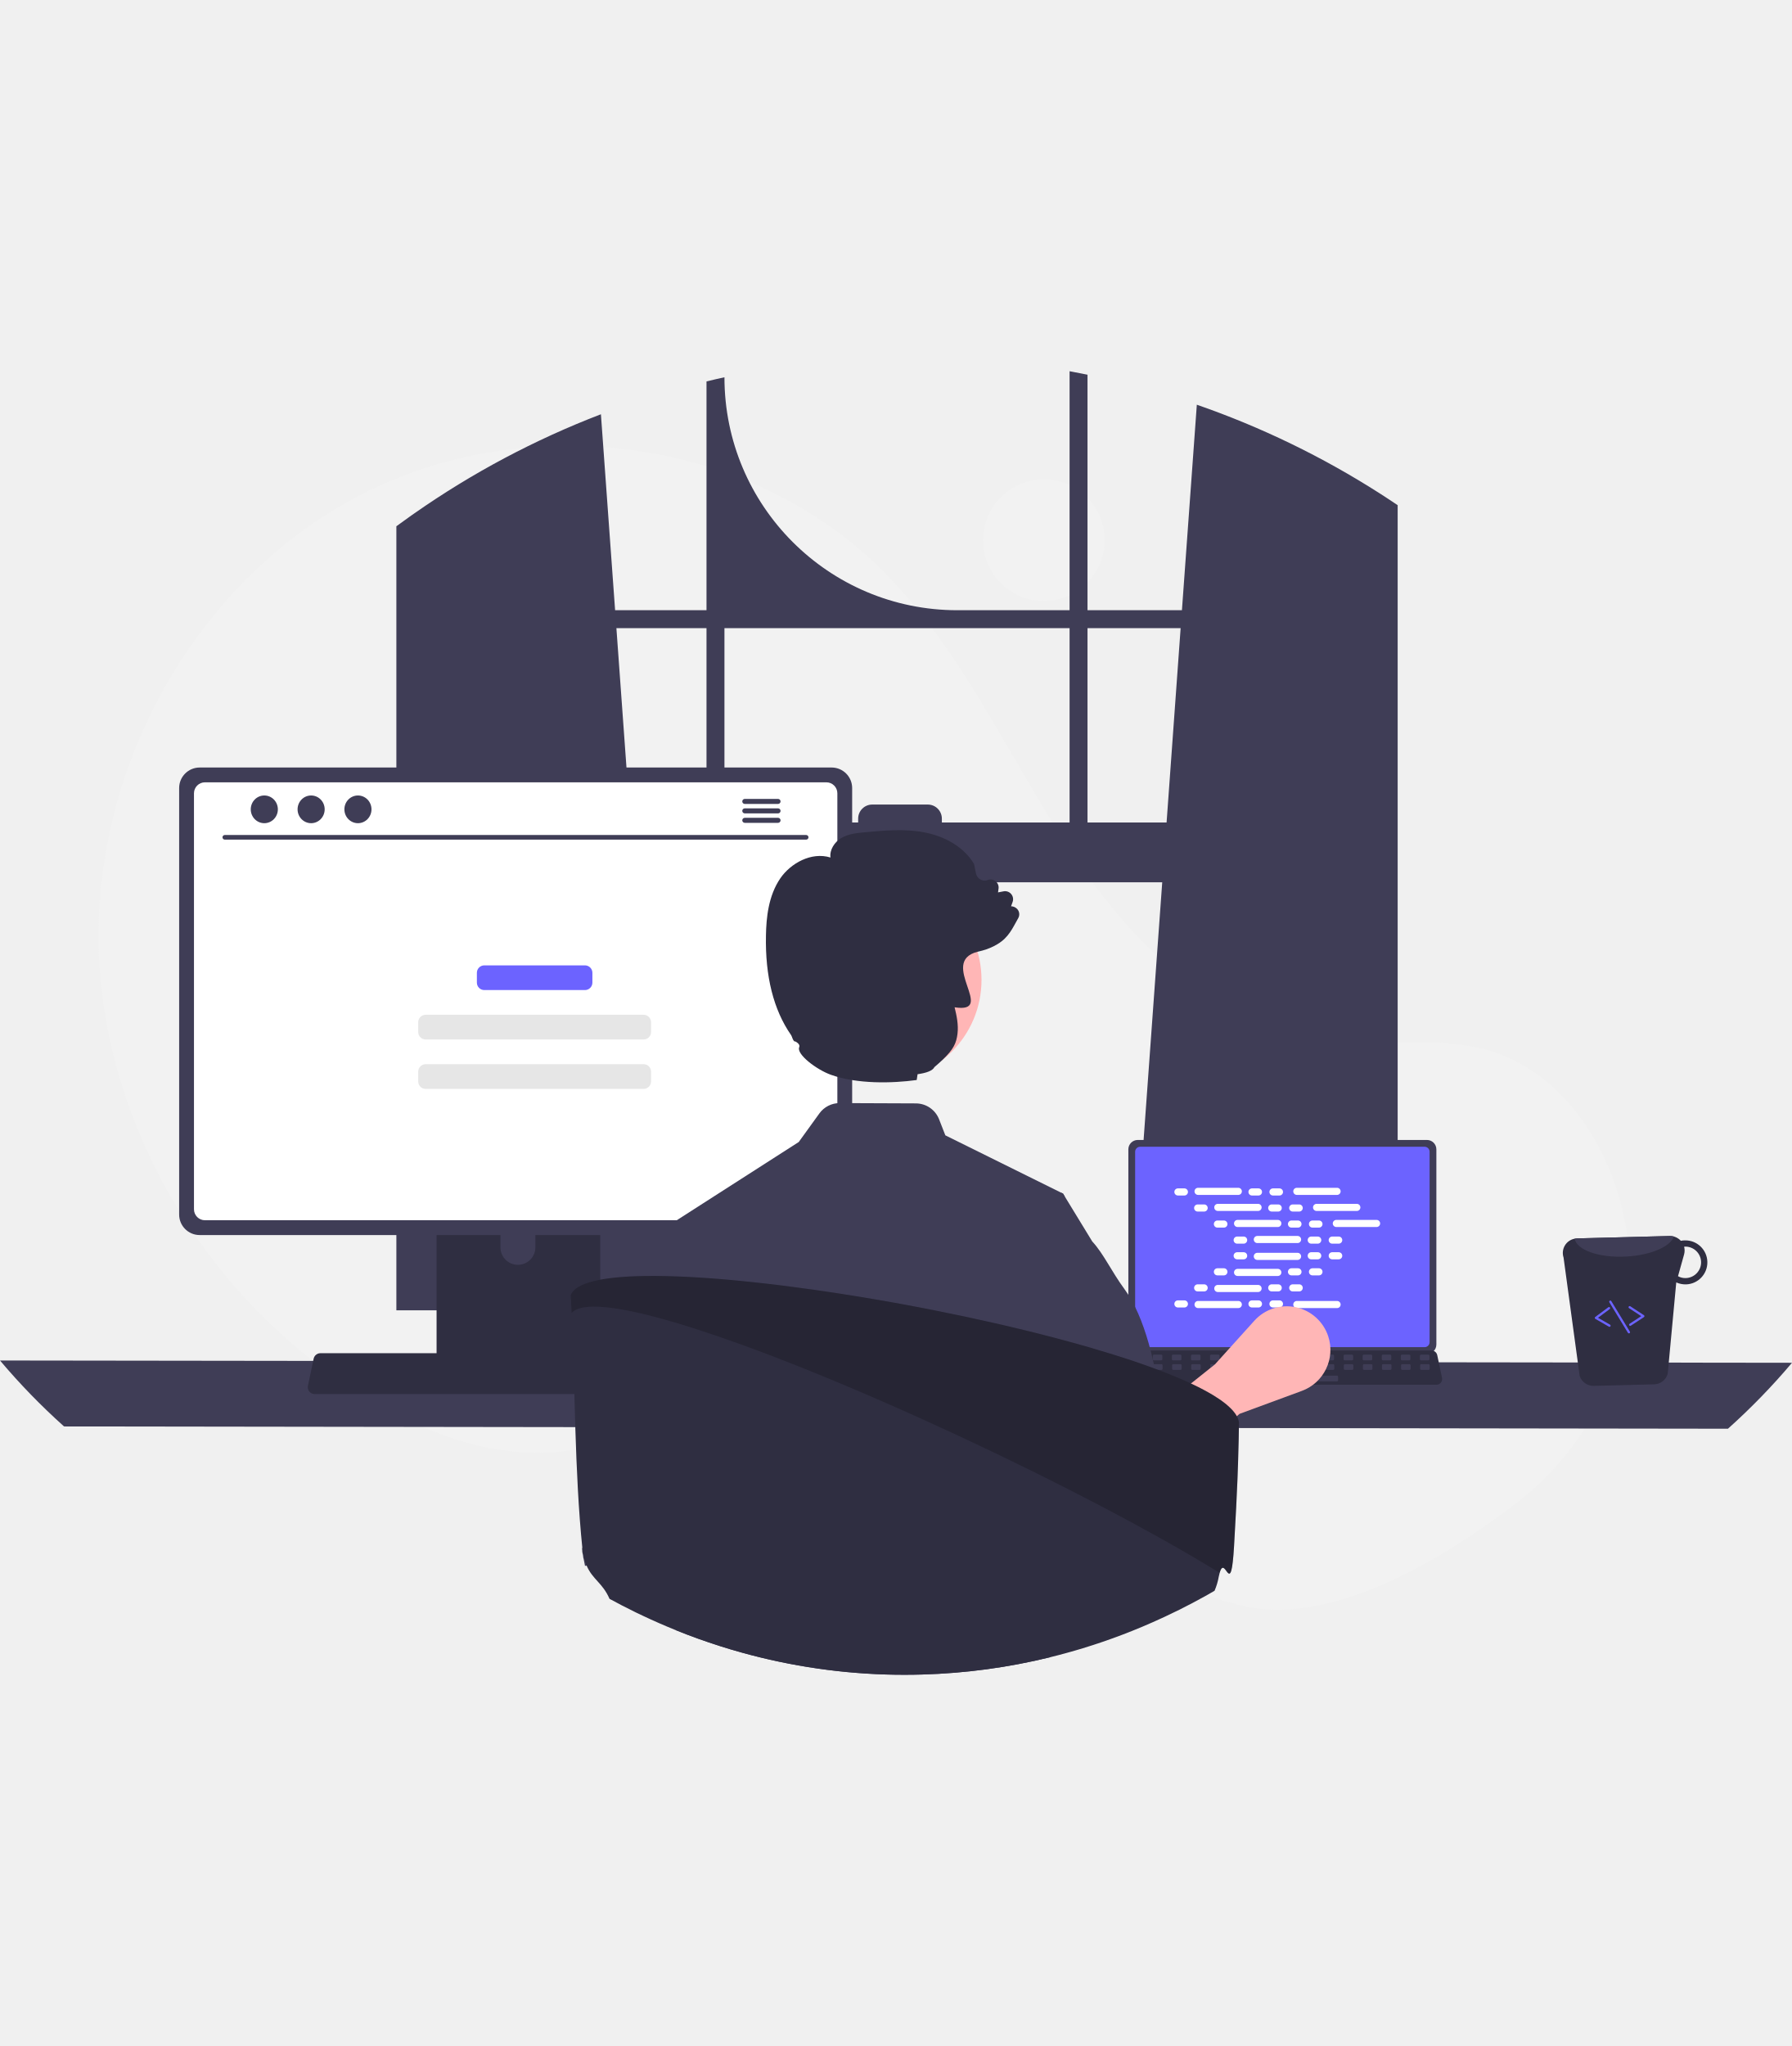
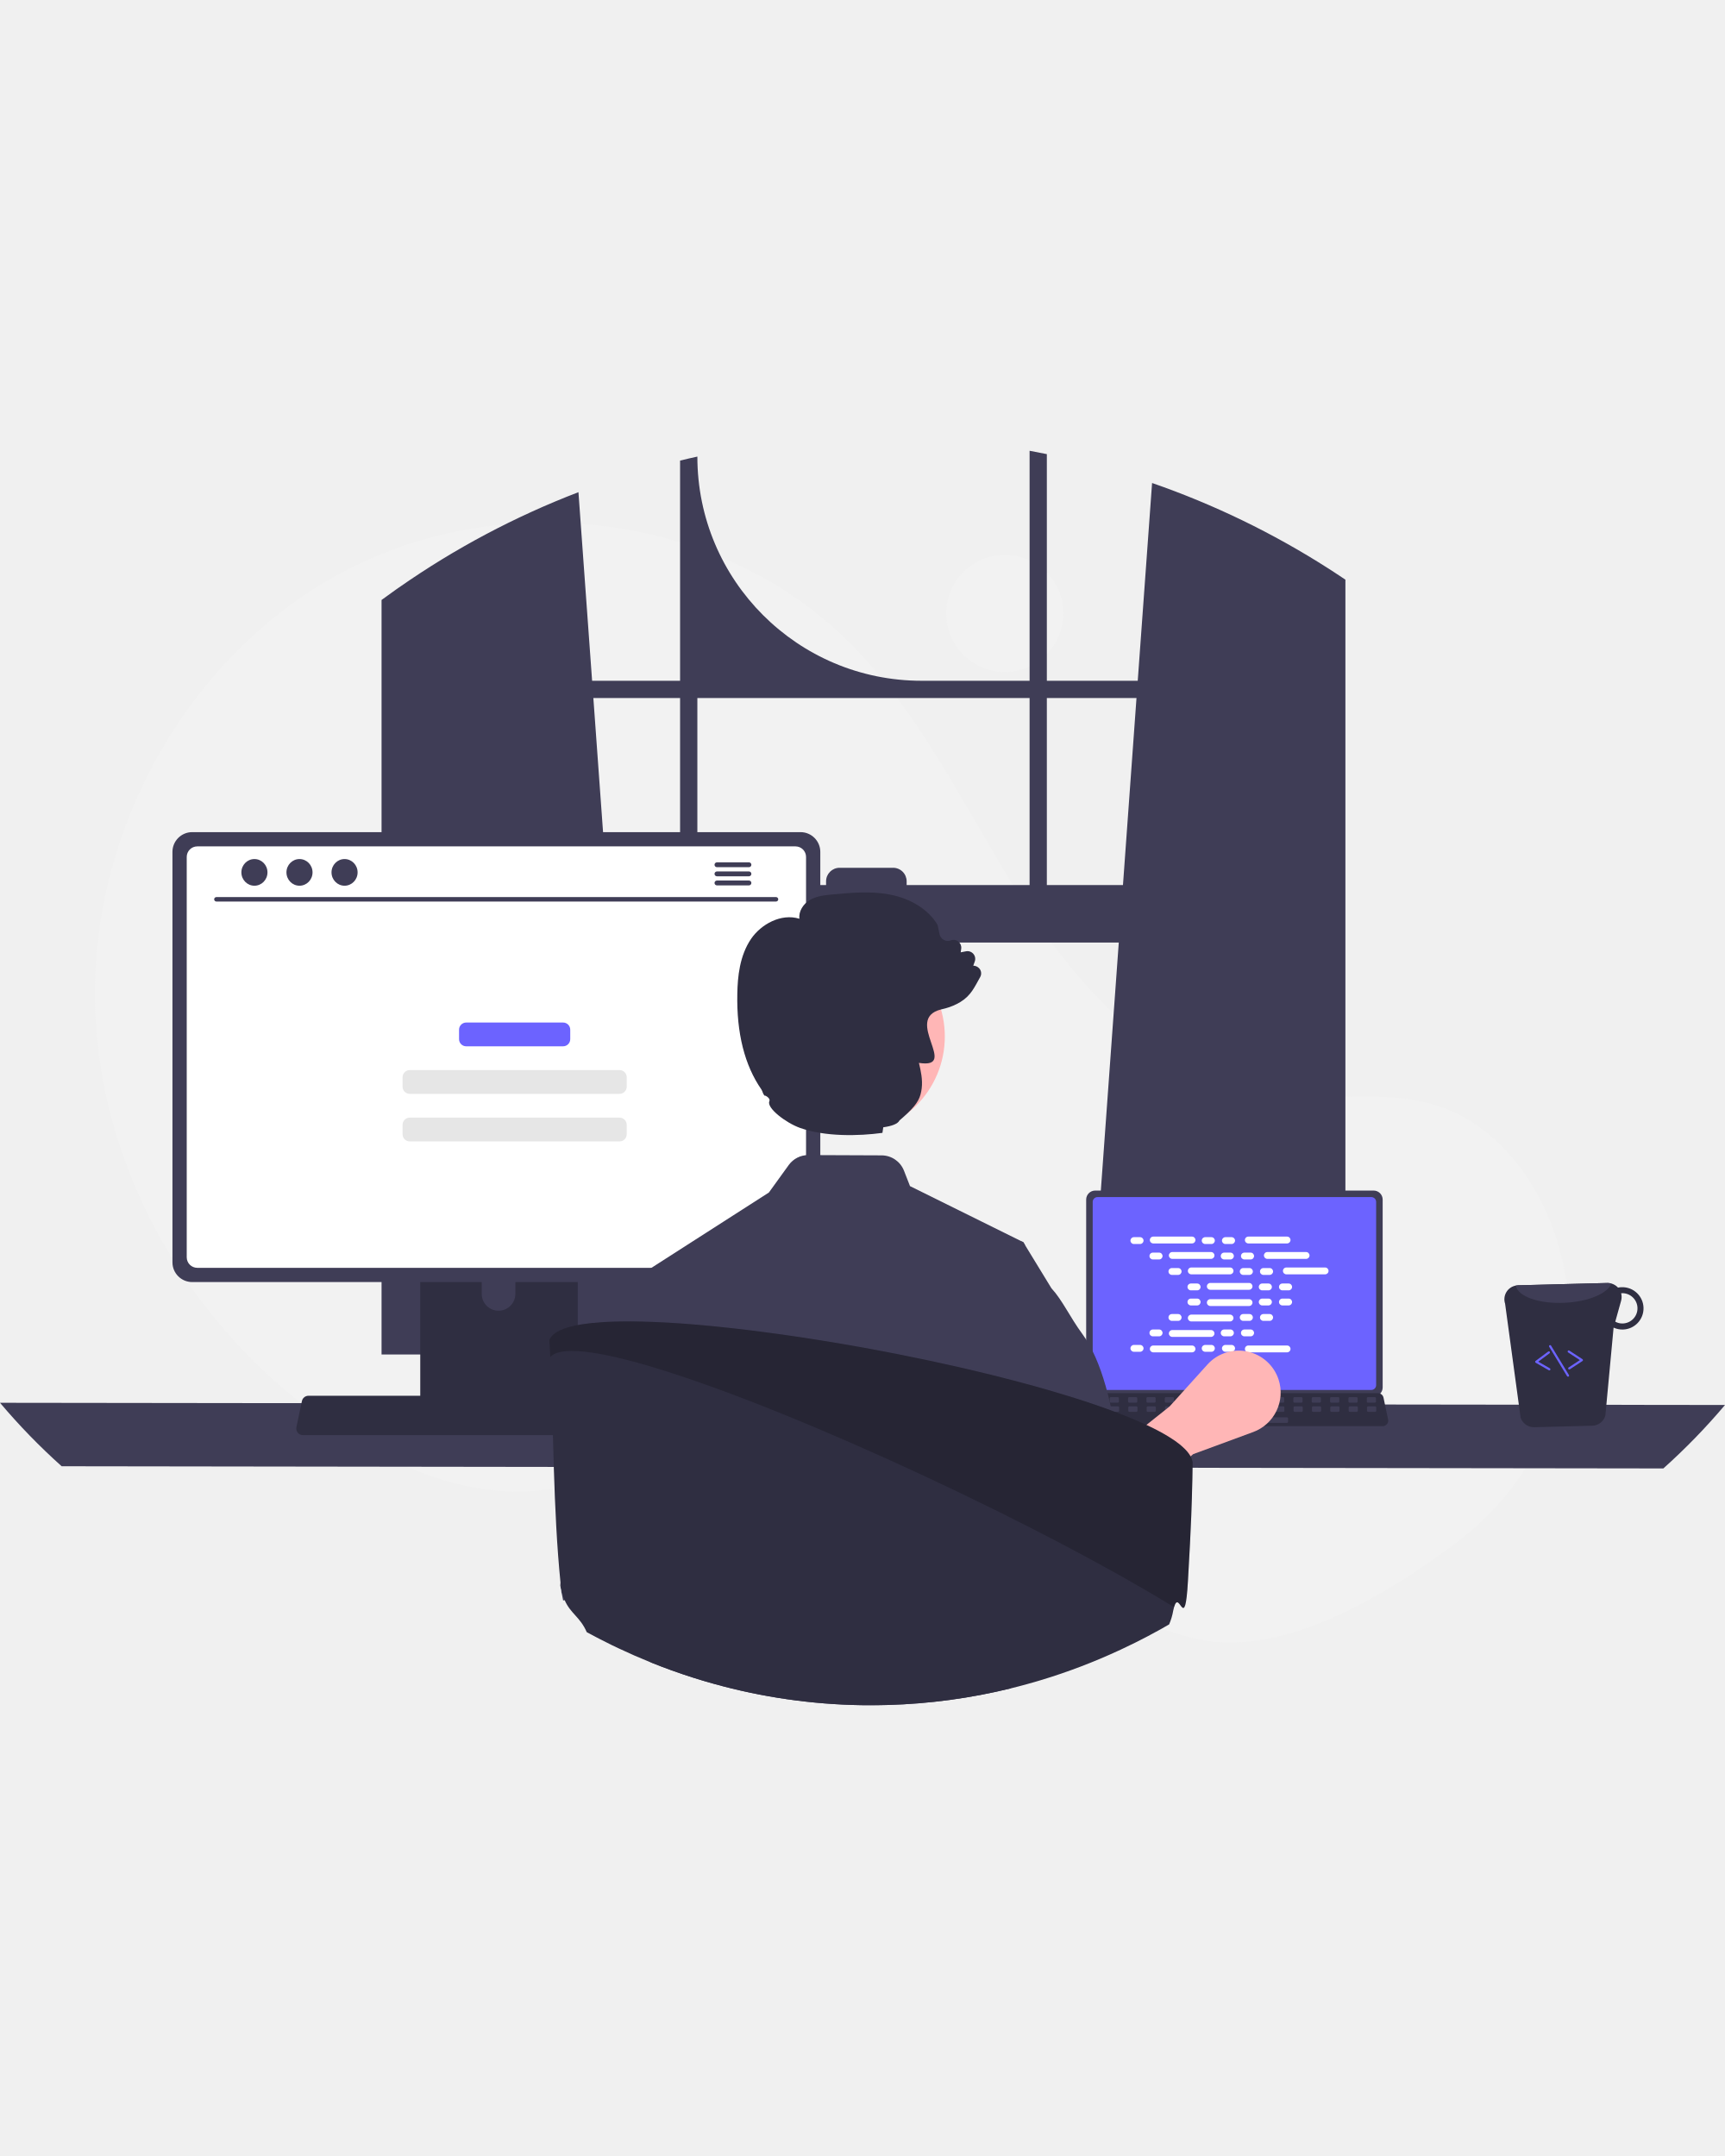
- <svg xmlns="http://www.w3.org/2000/svg" data-name="Layer 1" width="438" height="500" viewBox="0 0 786.82 572.258">
+ <svg xmlns="http://www.w3.org/2000/svg" data-name="Layer 1" width="400" height="500" viewBox="0 0 786.82 572.258">
  <circle cx="458.321" cy="74.182" r="26.701" fill="#f2f2f2" />
  <path d="M872.038,661.023c39.688-30.229,58.644-81.025,46.776-129.482q-.442-1.806-.934-3.604c-7.867-28.763-27.332-56.101-55.7-65.291-23.82-7.717-49.82-1.783-74.669-4.851-48.781-6.024-86.601-45.494-113.211-86.819-26.611-41.325-47.062-87.583-82.422-121.724-58.285-56.275-153.362-68.391-225.627-31.76C293.987,254.121,247.955,335.391,249.918,416.386c1.963,80.995,50.046,158.432,119.875,199.517,25.652,15.093,55.321,25.785,84.848,22.044,25.62-3.246,48.899-17.013,74.399-21.1,40.091-6.426,79.927,11.701,114.603,32.824,34.676,21.123,68.17,46.16,107.574,55.952C789.478,715.131,836.881,687.801,872.038,661.023Z" transform="translate(-206.59 -163.8711)" fill="#f2f2f2" />
  <path d="M815.016,219.191c-.87-.58-1.75-1.13-2.62-1.69a380.24,380.24,0,0,0-80.31-38.93l-6.54,90.22h-41.46v-103.39c-2.61-.54-5.24-1.05-7.87-1.53v104.92H626.946A102.27,102.27,0,0,1,524.676,166.521v-0c-2.64.57-5.26,1.18-7.88,1.83v100.44h-40.13l-6.23-86.03a380.858,380.858,0,0,0-81.94,43.53c-.44.3-.88.61-1.31.91-2.21,1.55-4.39,3.13-6.56,4.73v344.19h118.27l-2.09-28.95-11.5-158.95h231.59l-11.5,158.95-2.09,28.95h116.96v-353.45Q817.656,220.901,815.016,219.191Zm-298.22,142.78h-33.39l-6.17-85.3h39.56Zm159.42,0h-56.08v-1.69a6.18,6.18,0,0,0-6.19-6.18h-24.38a6.178,6.178,0,0,0-6.18,6.18v1.69h-58.71v-85.3h151.54Zm7.87,0v-85.3h40.89l-6.17,85.3Z" transform="translate(-206.59 -163.8711)" fill="#3f3d56" />
  <path d="M206.59,598.162a289.003,289.003,0,0,0,28.12,28.95l730.58,1a289.003,289.003,0,0,0,28.12-28.95Z" transform="translate(-206.59 -163.8711)" fill="#3f3d56" />
  <path d="M702.02,505.462v85.704a4.122,4.122,0,0,0,4.119,4.119H833.143a4.122,4.122,0,0,0,4.119-4.119v-85.704a4.124,4.124,0,0,0-4.119-4.115H706.139A4.124,4.124,0,0,0,702.02,505.462Z" transform="translate(-206.59 -163.8711)" fill="#3f3d56" />
  <path d="M704.999,506.529V590.109a2.205,2.205,0,0,0,2.201,2.201H832.086a2.205,2.205,0,0,0,2.201-2.201V506.529a2.206,2.206,0,0,0-2.201-2.206H707.201A2.206,2.206,0,0,0,704.999,506.529Z" transform="translate(-206.59 -163.8711)" fill="#6c63ff" />
  <path d="M699.364,607.881a2.47,2.47,0,0,0,1.943.93H837.299a2.502,2.502,0,0,0,2.446-3.016l-2.111-10.027a2.507,2.507,0,0,0-1.558-1.818,2.425,2.425,0,0,0-.888-.168H703.41a2.424,2.424,0,0,0-.888.168,2.507,2.507,0,0,0-1.558,1.818l-2.111,10.027A2.501,2.501,0,0,0,699.364,607.881Z" transform="translate(-206.59 -163.8711)" fill="#2f2e41" />
  <rect x="830.034" y="595.588" width="4.188" height="2.513" rx="0.488" transform="translate(1457.666 1029.819) rotate(-180)" fill="#3f3d56" />
  <rect x="821.657" y="595.588" width="4.188" height="2.513" rx="0.488" transform="translate(1440.912 1029.819) rotate(-180)" fill="#3f3d56" />
  <rect x="813.28" y="595.588" width="4.188" height="2.513" rx="0.488" transform="translate(1424.158 1029.819) rotate(-180)" fill="#3f3d56" />
  <rect x="804.903" y="595.588" width="4.188" height="2.513" rx="0.488" transform="translate(1407.404 1029.819) rotate(-180)" fill="#3f3d56" />
  <rect x="796.526" y="595.588" width="4.188" height="2.513" rx="0.488" transform="translate(1390.65 1029.819) rotate(-180)" fill="#3f3d56" />
  <rect x="788.149" y="595.588" width="4.188" height="2.513" rx="0.488" transform="translate(1373.896 1029.819) rotate(-180)" fill="#3f3d56" />
  <rect x="779.772" y="595.588" width="4.188" height="2.513" rx="0.488" transform="translate(1357.142 1029.819) rotate(-180)" fill="#3f3d56" />
  <rect x="771.395" y="595.588" width="4.188" height="2.513" rx="0.488" transform="translate(1340.388 1029.819) rotate(-180)" fill="#3f3d56" />
  <rect x="763.018" y="595.588" width="4.188" height="2.513" rx="0.488" transform="translate(1323.634 1029.819) rotate(-180)" fill="#3f3d56" />
  <rect x="754.641" y="595.588" width="4.188" height="2.513" rx="0.488" transform="translate(1306.88 1029.819) rotate(-180)" fill="#3f3d56" />
  <rect x="746.264" y="595.588" width="4.188" height="2.513" rx="0.488" transform="translate(1290.126 1029.819) rotate(-180)" fill="#3f3d56" />
  <rect x="737.887" y="595.588" width="4.188" height="2.513" rx="0.488" transform="translate(1273.372 1029.819) rotate(-180)" fill="#3f3d56" />
  <rect x="729.51" y="595.588" width="4.188" height="2.513" rx="0.488" transform="translate(1256.618 1029.819) rotate(-180)" fill="#3f3d56" />
  <rect x="721.133" y="595.588" width="4.188" height="2.513" rx="0.488" transform="translate(1239.865 1029.819) rotate(-180)" fill="#3f3d56" />
  <rect x="712.756" y="595.588" width="4.188" height="2.513" rx="0.488" transform="translate(1223.111 1029.819) rotate(-180)" fill="#3f3d56" />
  <rect x="704.379" y="595.588" width="4.188" height="2.513" rx="0.488" transform="translate(1206.357 1029.819) rotate(-180)" fill="#3f3d56" />
  <rect x="830.133" y="599.777" width="4.188" height="2.513" rx="0.488" transform="translate(1457.864 1038.196) rotate(-180)" fill="#3f3d56" />
  <rect x="821.756" y="599.777" width="4.188" height="2.513" rx="0.488" transform="translate(1441.11 1038.196) rotate(-180)" fill="#3f3d56" />
  <rect x="813.379" y="599.777" width="4.188" height="2.513" rx="0.488" transform="translate(1424.356 1038.196) rotate(-180)" fill="#3f3d56" />
  <rect x="805.002" y="599.777" width="4.188" height="2.513" rx="0.488" transform="translate(1407.602 1038.196) rotate(-180)" fill="#3f3d56" />
  <rect x="796.625" y="599.777" width="4.188" height="2.513" rx="0.488" transform="translate(1390.848 1038.196) rotate(-180)" fill="#3f3d56" />
  <rect x="788.248" y="599.777" width="4.188" height="2.513" rx="0.488" transform="translate(1374.094 1038.196) rotate(-180)" fill="#3f3d56" />
  <rect x="779.871" y="599.777" width="4.188" height="2.513" rx="0.488" transform="translate(1357.34 1038.196) rotate(-180)" fill="#3f3d56" />
  <rect x="771.494" y="599.777" width="4.188" height="2.513" rx="0.488" transform="translate(1340.586 1038.196) rotate(-180)" fill="#3f3d56" />
  <rect x="763.117" y="599.777" width="4.188" height="2.513" rx="0.488" transform="translate(1323.832 1038.196) rotate(-180)" fill="#3f3d56" />
  <rect x="754.74" y="599.777" width="4.188" height="2.513" rx="0.488" transform="translate(1307.078 1038.196) rotate(-180)" fill="#3f3d56" />
  <rect x="746.363" y="599.777" width="4.188" height="2.513" rx="0.488" transform="translate(1290.324 1038.196) rotate(-180)" fill="#3f3d56" />
  <rect x="737.986" y="599.777" width="4.188" height="2.513" rx="0.488" transform="translate(1273.57 1038.196) rotate(-180)" fill="#3f3d56" />
  <rect x="729.609" y="599.777" width="4.188" height="2.513" rx="0.488" transform="translate(1256.816 1038.196) rotate(-180)" fill="#3f3d56" />
  <rect x="721.232" y="599.777" width="4.188" height="2.513" rx="0.488" transform="translate(1240.062 1038.196) rotate(-180)" fill="#3f3d56" />
  <rect x="712.855" y="599.777" width="4.188" height="2.513" rx="0.488" transform="translate(1223.309 1038.196) rotate(-180)" fill="#3f3d56" />
  <rect x="704.478" y="599.777" width="4.188" height="2.513" rx="0.488" transform="translate(1206.555 1038.196) rotate(-180)" fill="#3f3d56" />
  <rect x="760.604" y="604.803" width="33.508" height="2.513" rx="0.488" transform="translate(1348.126 1048.248) rotate(-180)" fill="#3f3d56" />
  <rect x="515.631" y="358.737" width="5.966" height="3.122" rx="1.561" fill="#fff" />
  <rect x="548.154" y="358.737" width="5.966" height="3.122" rx="1.561" fill="#fff" />
  <rect x="557.369" y="358.737" width="5.966" height="3.122" rx="1.561" fill="#fff" />
  <rect x="524.477" y="358.477" width="20.796" height="3.122" rx="1.561" fill="#fff" />
  <rect x="567.841" y="358.477" width="20.796" height="3.122" rx="1.561" fill="#fff" />
  <rect x="524.304" y="365.784" width="5.966" height="3.122" rx="1.561" fill="#fff" />
  <rect x="556.827" y="365.784" width="5.966" height="3.122" rx="1.561" fill="#fff" />
  <rect x="566.042" y="365.784" width="5.966" height="3.122" rx="1.561" fill="#fff" />
  <rect x="533.15" y="365.523" width="20.796" height="3.122" rx="1.561" fill="#fff" />
  <rect x="576.514" y="365.523" width="20.796" height="3.122" rx="1.561" fill="#fff" />
  <rect x="532.977" y="372.83" width="5.966" height="3.122" rx="1.561" fill="#fff" />
  <rect x="565.5" y="372.83" width="5.966" height="3.122" rx="1.561" fill="#fff" />
  <rect x="574.715" y="372.83" width="5.966" height="3.122" rx="1.561" fill="#fff" />
  <rect x="541.823" y="372.57" width="20.796" height="3.122" rx="1.561" fill="#fff" />
  <rect x="585.187" y="372.57" width="20.796" height="3.122" rx="1.561" fill="#fff" />
  <rect x="541.649" y="379.877" width="5.966" height="3.122" rx="1.561" fill="#fff" />
  <rect x="574.172" y="379.877" width="5.966" height="3.122" rx="1.561" fill="#fff" />
  <rect x="583.387" y="379.877" width="5.966" height="3.122" rx="1.561" fill="#fff" />
  <rect x="550.496" y="379.617" width="20.796" height="3.122" rx="1.561" fill="#fff" />
  <rect x="548.154" y="407.898" width="5.966" height="3.122" rx="1.561" fill="#fff" />
  <rect x="557.369" y="407.898" width="5.966" height="3.122" rx="1.561" fill="#fff" />
  <rect x="567.841" y="408.158" width="20.796" height="3.122" rx="1.561" fill="#fff" />
  <rect x="515.631" y="407.898" width="5.966" height="3.122" rx="1.561" fill="#fff" />
  <rect x="524.477" y="408.158" width="20.796" height="3.122" rx="1.561" fill="#fff" />
  <rect x="524.304" y="400.851" width="5.966" height="3.122" rx="1.561" fill="#fff" />
  <rect x="556.827" y="400.851" width="5.966" height="3.122" rx="1.561" fill="#fff" />
  <rect x="566.042" y="400.851" width="5.966" height="3.122" rx="1.561" fill="#fff" />
  <rect x="533.15" y="401.111" width="20.796" height="3.122" rx="1.561" fill="#fff" />
  <rect x="532.977" y="393.804" width="5.966" height="3.122" rx="1.561" fill="#fff" />
  <rect x="565.5" y="393.804" width="5.966" height="3.122" rx="1.561" fill="#fff" />
  <rect x="574.715" y="393.804" width="5.966" height="3.122" rx="1.561" fill="#fff" />
  <rect x="541.823" y="394.064" width="20.796" height="3.122" rx="1.561" fill="#fff" />
  <rect x="541.649" y="386.758" width="5.966" height="3.122" rx="1.561" fill="#fff" />
  <rect x="574.172" y="386.758" width="5.966" height="3.122" rx="1.561" fill="#fff" />
  <rect x="583.387" y="386.758" width="5.966" height="3.122" rx="1.561" fill="#fff" />
  <rect x="550.496" y="387.018" width="20.796" height="3.122" rx="1.561" fill="#fff" />
  <path d="M711.507,654.353l-13.35-21.102,41.902-33.403,17.295-19.161a19.161,19.161,0,0,1,32.418,6.828h0a19.161,19.161,0,0,1-11.57,23.991l-27.349,10.075Z" transform="translate(-206.59 -163.8711)" fill="#ffb6b6" />
  <path d="M398.28,501.352v102.56h71.85v-102.56a3.448,3.448,0,0,0-2.43-3.3,3.175,3.175,0,0,0-1.03-.16H401.75A3.463,3.463,0,0,0,398.28,501.352Zm28.04,35.24a7.67,7.67,0,0,1,15.34,0v11.9a7.67,7.67,0,0,1-15.34,0Z" transform="translate(-206.59 -163.8711)" fill="#2f2e41" />
  <path d="M398.06,600.632v9.89a1.946,1.946,0,0,0,1.93,1.94h68.43a1.94,1.94,0,0,0,1.93-1.94v-9.89Z" transform="translate(-206.59 -163.8711)" fill="#3f3d56" />
  <path d="M285.25,346.832V534.092a9.007,9.007,0,0,0,9,9h277.5a9.007,9.007,0,0,0,9-9V346.832a9.011,9.011,0,0,0-9-8.99H294.25A9.012,9.012,0,0,0,285.25,346.832Z" transform="translate(-206.59 -163.8711)" fill="#3f3d56" />
  <path d="M291.76,349.162v182.62a4.818,4.818,0,0,0,4.81,4.81H569.44a4.818,4.818,0,0,0,4.81-4.81v-182.62a4.82,4.82,0,0,0-4.81-4.82H296.57A4.821,4.821,0,0,0,291.76,349.162Z" transform="translate(-206.59 -163.8711)" fill="#fff" />
  <path d="M342.4,611.792a2.948,2.948,0,0,0,2.32,1.11h162.34a2.987,2.987,0,0,0,2.92-3.6l-2.52-11.97a2.993,2.993,0,0,0-1.86-2.17,2.895,2.895,0,0,0-1.06-.2H347.23a2.894,2.894,0,0,0-1.06.2,2.992,2.992,0,0,0-1.86,2.17l-2.52,11.97A2.985,2.985,0,0,0,342.4,611.792Z" transform="translate(-206.59 -163.8711)" fill="#2f2e41" />
  <path d="M560.585,369.499H305.261a1.016,1.016,0,0,1,0-2.031H560.585a1.016,1.016,0,0,1,0,2.031Z" transform="translate(-206.59 -163.8711)" fill="#3f3d56" />
  <ellipse cx="116.051" cy="192.33" rx="5.95" ry="6.083" fill="#3f3d56" />
  <ellipse cx="136.607" cy="192.33" rx="5.95" ry="6.083" fill="#3f3d56" />
  <ellipse cx="157.163" cy="192.33" rx="5.95" ry="6.083" fill="#3f3d56" />
  <path d="M548.206,351.622h-14.6a1.105,1.105,0,0,0,0,2.21h14.6a1.105,1.105,0,0,0,0-2.21Z" transform="translate(-206.59 -163.8711)" fill="#3f3d56" />
  <path d="M548.206,355.772h-14.6a1.105,1.105,0,0,0,0,2.21h14.6a1.105,1.105,0,0,0,0-2.21Z" transform="translate(-206.59 -163.8711)" fill="#3f3d56" />
  <path d="M548.206,359.922h-14.6a1.105,1.105,0,0,0,0,2.21h14.6a1.105,1.105,0,0,0,0-2.21Z" transform="translate(-206.59 -163.8711)" fill="#3f3d56" />
  <path d="M900.186,604.972a6.416,6.416,0,0,0,6.183,4.331l26.492-.682a6.329,6.329,0,0,0,5.981-4.657l3.749-40.087a9.794,9.794,0,0,0,4.238.871,9.661,9.661,0,1,0-.485-19.317,8.184,8.184,0,0,0-1.736.181,6.548,6.548,0,0,0-4.874-2.103l-40.751,1.052a5.853,5.853,0,0,0-1.005.125,6.365,6.365,0,0,0-4.873,8.265Zm43.173-43.817,2.668-9.553a6.506,6.506,0,0,0,.02-3.375c.129-0.0.244-.062.373-.062a6.91,6.91,0,0,1,.324,13.817A6.505,6.505,0,0,1,943.359,561.156Z" transform="translate(-206.59 -163.8711)" fill="#2f2e41" />
  <path d="M897.978,544.686c.868,4.964,10.629,8.454,22.366,7.847,10.793-.497,19.617-4.287,21.234-8.778a6.025,6.025,0,0,0-1.844-.246l-40.751,1.052A5.853,5.853,0,0,0,897.978,544.686Z" transform="translate(-206.59 -163.8711)" fill="#3f3d56" />
  <path d="M922.494,582.944a.497.497,0,0,0,.151-.066l5.753-3.766a.499.499,0,0,0,0-.836l-5.98-3.917a.5.5,0,1,0-.548.836l5.341,3.498-5.114,3.348a.5.5,0,0,0,.396.903Z" transform="translate(-206.59 -163.8711)" fill="#6c63ff" />
  <path d="M913.408,583.363a.5.5,0,0,0,.126-.918l-5.303-3.04,5.126-3.807a.5.5,0,1,0-.596-.802l-5.739,4.263a.5.5,0,0,0,.049.835l5.965,3.42A.5.5,0,0,0,913.408,583.363Z" transform="translate(-206.59 -163.8711)" fill="#6c63ff" />
  <path d="M921.922,586.244a.482.482,0,0,0,.137-.058.5.5,0,0,0,.168-.687l-8.155-13.408a.5.5,0,0,0-.854.521l8.155,13.408A.5.5,0,0,0,921.922,586.244Z" transform="translate(-206.59 -163.8711)" fill="#6c63ff" />
  <rect x="209.385" y="260.827" width="50.719" height="10.846" rx="3.264" fill="#6c63ff" />
  <rect x="183.626" y="282.519" width="102.236" height="10.846" rx="3.264" fill="#e6e6e6" />
  <rect x="183.626" y="304.21" width="102.236" height="10.846" rx="3.264" fill="#e6e6e6" />
  <path d="M497.301,540.717l.217.684.011.023,6.525,19.838,7.506,22.861,14.123,42.961.137,6.673v.023l1.049,53.684-2.909,7.278,3.274,11.932s-1.506-18.037-9.582-7.679c-4.574,5.886-9.925,11.91-14.317,17.556q9.6,3.884,19.507,7.027c1.426.456,2.863.89,4.301,1.323q.462.137.924.274a266.863,266.863,0,0,0,67.351,10.826c1.186.034,2.35.057,3.479.08.399.011.787.023,1.175.023,1.278.011,2.544.023,3.822.023q3.867,0,7.7-.114a266.853,266.853,0,0,0,56.091-7.586c-.125-7.586-.468-16.45-.958-25.918-.228-4.643-5.35-9.674-5.658-14.533-.217-3.65,4.381-7.084,4.141-10.792-1.551-22.827-3.491-14.064-4.928-30.229q-.222-2.379-.411-4.552c-.924-10.381-1.563-16.872-1.563-16.872l6.137-38.683,9.639-60.734-.742-1.221-.833-.411-50.844-25.165-2.761-7.073a10.979,10.979,0,0,0-10.141-6.947l-33.493-.137a10.931,10.931,0,0,0-8.909,4.529l-9.069,12.56Z" transform="translate(-206.59 -163.8711)" fill="#3f3d56" />
  <path d="M533.407,617.525,525.82,633.758l-5.179,11.088-8.909,46.646-4.46,4.734L503.45,679.467l-39.998,8.881c-1.312-7.29-.351.247-1.161-7.75.228-.228.468-.456.707-.685.639-.593,1.175-1.152,1.164-1.688-.456-27.584.913-74.526,12.343-102.966a60.053,60.053,0,0,1,7.027-13.107c.228-.308.445-.616.662-.924,5.27-7.381,8.601-14.647,13.324-19.815v-.011a.53.53,0,0,0,.08-.08.157.157,0,0,0,.046-.034l32.443-17.203,1.392,39.105.992,28.109Z" transform="translate(-206.59 -163.8711)" fill="#3f3d56" />
  <path d="M650.391,622.135l9.476,20.275,3.307,7.061,8.907,46.642,4.446,4.723,3.83-16.755,1.8-.369,32.459-6.722,9.461,30.046a17.984,17.984,0,0,0-3.261-22.506c-.646-.585-1.184-1.154-1.169-1.692.538-32.443-1.446-91.684-19.367-116.066-5.692-7.738-9.107-15.445-14.076-20.829-.015-.015-.015-.031-.031-.031L674.081,526.114l-.738-1.215-.831-.415Z" transform="translate(-206.59 -163.8711)" fill="#3f3d56" />
  <circle id="a657ec4b-47ce-4d2a-9c58-81a811696ca9" data-name="Ellipse 5" cx="386.397" cy="267.201" r="44.558" fill="#ffb6b6" />
  <path d="M653.212,399.948a3.759,3.759,0,0,0-2.69-1.19l.67-1.86a3.528,3.528,0,0,0-3.96-4.7l-2.44.47.23-1.63a3.534,3.534,0,0,0-4.73-3.82,3.766,3.766,0,0,1-3.24-.23,3.846,3.846,0,0,1-1.92-2.61l-.85-4.1-.09-.22c-4.14-6.9-12.1-11.92-21.84-13.76-8.67-1.65-17.56-.81-26.13-.02-3.4.32-7.24.68-10.44,2.64-2.72,1.68-5.02,5.04-4.55,8.43-8.45-2.59-17.51,2.58-22,9.1-5.32,7.76-6.19,17.48-6.33,25.08-.38,17.98,3.33,32.69,11,43.73.56.8.7,2.47,1.81,3.03l-.23-.37c1.24.62,2.5,1.62,2.03,2.69-1.35,3.08,7.62,9.89,13.94,12.14,11.53,4.11,26.86,3.76,37.64,2.28l.38-2.55c3.89-.53,6.63-1.54,7.4-3.12,1.36-1.16,2.52-2.2,3.53-3.16l.01-.01c.02-.02.06-.05.08-.07,4.87-4.67,6-7.33,6.51-11.38.49-3.97-.38-8-1.27-11.63,18.74,2.9-7.38-19.96,10.08-24.38a5.434,5.434,0,0,1,.61-.15c.51-.12,1.02-.24,1.51-.38a26.448,26.448,0,0,0,6.72-2.87c4.88-2.97,6.49-6.91,9.01-11.35A3.427,3.427,0,0,0,653.212,399.948Z" transform="translate(-206.59 -163.8711)" fill="#2f2e41" />
  <path d="M750.582,625.308c-.01,1.75-.03,4.2-.11,7.23q-.015.63-.03,1.29c-.13,5.57-.26,10.24-.47,15.43-.01.36-.02.71-.04,1.07-.28,7.24-.72,15.67-1.48,29.02-1.41,24.66-3.87,3.39-6.34,12.04-.12.43-.25.94-.37,1.54a27.916,27.916,0,0,1-1.88,6.33c-1.31.78-2.66,1.53-3.99,2.28-3.79,2.11-7.64,4.14-11.52,6.07-2.18,1.08-4.37,2.14-6.57,3.16-.35.16-.69.32-1.03.47a270.887,270.887,0,0,1-34.75,13.26c-2.32.7-4.63,1.38-6.97,2.01-2.44.68-4.88,1.32-7.35,1.92a266.893,266.893,0,0,1-56.09,7.59c-2.55.08-5.12.11-7.7.11-1.28,0-2.54-.01-3.82-.02-.39,0-.78-.01-1.17-.02-1.13-.03-2.3-.05-3.48-.08a266.663,266.663,0,0,1-67.35-10.83l-.93-.27c-1.44-.44-2.87-.87-4.3-1.33q-9.9-3.135-19.51-7.02-7.335-2.955-14.5-6.34a.339.339,0,0,1-.12-.06c-1-.46-2.01-.94-3.01-1.43-.13-.07-.27-.14-.41-.21q-5.595-2.73-11.07-5.72c-3.07-7.05-7.39-8.4-10.07-14.6a25.874,25.874,0,0,1-1.68-5.74c0-.02-.01-.04-.01-.07.28,3.72-1.19-6.6-.01-.04-.01-.12-.02-.25-.03-.4-.03-.36-.07-.8-.13-1.35-3.43-33.49-3.21-71.79-4.7-103.35q-.15-3.06-.31-5.86c-.03-.62-.07-1.23-.11-1.83.07-.18.15-.37.24-.55a1.002,1.002,0,0,1,.07-.15,1.623,1.623,0,0,1,.1-.18c.02-.03.05-.07.07-.1a.917.917,0,0,1,.05-.1c.09-.14.19-.29.3-.43.05-.06.09-.11.14-.16a.808.808,0,0,1,.12-.14.637.637,0,0,1,.11-.13c.04-.04.08-.09.13-.14a.302.302,0,0,1,.08-.08,2.033,2.033,0,0,1,.26-.25,9.624,9.624,0,0,1,1.14-.9c.14-.09.29-.18.43-.28a19.135,19.135,0,0,1,3.17-1.52c.38-.14.76-.27,1.17-.41.15-.04.29-.09.44-.14.22-.07.44-.14.67-.19,1.14-.34,2.37-.63,3.7-.9.16-.03.33-.06.5-.1.24-.05.49-.09.74-.13.34-.06.69-.12,1.04-.18,2.97-.47,6.34-.82,10.06-1.05q.525-.03,1.05-.06c.41-.02.82-.04,1.24-.06.35-.02.71-.03,1.07-.04.35-.02.71-.03,1.08-.04,1.01-.03,2.05-.06,3.11-.08,3.02-.06,6.2-.04,9.54.03,1.55.04,3.13.08,4.75.15.11,0,.21.01.31.01,1.41.05,2.83.11,4.29.19,1.02.05,2.05.1,3.08.16.97.06,1.95.12,2.94.19.77.04,1.54.1,2.32.15.66.05,1.32.1,1.98.14l.9.06c.49.04.98.07,1.48.12,1.1.09,2.2.18,3.32.27,1.11.1,2.24.2,3.37.3s2.27.21,3.41.32c.12.01.23.02.34.03,1.04.11,2.08.21,3.13.32.24.02.49.04.73.07,1.001.101,2.022.218,3.032.326.31.033.618.066.929.1.791.086,1.572.161,2.368.254,1.05.12,2.12.23,3.16.37.81.09,1.62.18,2.43.28,1.27.15,2.56.31,3.85.48.49.06.98.12,1.47.19,3.68.46,7.4.97,11.18,1.5,5.73.81,11.55,1.69,17.41,2.64q8.805,1.425,17.71,3.01c1.5.27,3,.54,4.51.82q1.02.195,2.04.39c1.16.21,2.32.43,3.48.65,1.16.22,2.32.44,3.48.67,1.38.27,2.77.54,4.15.81,9.09,1.8,18.13,3.72,26.95,5.73,1.45.33,2.9.67,4.34,1q4.32,1.005,8.56,2.04c.78.18,1.55.37,2.32.56,1.92.48,3.84.96,5.73,1.45l.33.09c1.39.34,2.75.69,4.11,1.05q4.815,1.26,9.47,2.55,3.09.855,6.11,1.73c3.01.87,5.96,1.75,8.83,2.64.71.22,1.42.44,2.12.65,2.1.65,4.17,1.31,6.18,1.97,1.6.52,3.16,1.05,4.7,1.58q2.31.795,4.53,1.59c.95.34,1.89.7,2.83,1.04,1.35.5,2.68,1,3.98,1.5.4.15.79.31,1.18.46.25.11.49.2.73.3.47.19.95.37,1.41.56.47.18.93.37,1.39.57.45.18.91.37,1.35.56.45.18.89.37,1.33.57.37.15.73.31,1.08.47.71.31,1.42.62,2.11.94.34.16.68.31,1.02.47l.78.36c.11.06.22.11.33.16.25.12.51.25.76.37.58.27,1.15.56,1.71.83.75.38,1.48.76,2.18,1.13.71.38,1.4.76,2.06,1.13.11.06.21.12.32.18.15.08.3.17.45.25.51.29,1,.59,1.49.88.96.59,1.87,1.17,2.72,1.75.19.13.37.26.56.38.63.45,1.23.89,1.79,1.34,0,.01,0,.01.01.01.19.14.37.29.55.43.15.14.31.26.46.4.52.45,1,.88,1.44,1.32a5.667,5.667,0,0,1,.42.43,1.208,1.208,0,0,1,.16.16c.2.2.38.4.55.6a.553.553,0,0,1,.07.09c.24.28.46.56.67.84.1.14.21.28.3.42.12.17.24.35.34.52.09.14.17.29.25.43a7.257,7.257,0,0,1,.54,1.13,5.241,5.241,0,0,1,.27.82A5.844,5.844,0,0,1,750.582,625.308Z" transform="translate(-206.59 -163.8711)" fill="#2f2e41" />
  <path d="M750.582,625.308c-.01,1.75-.03,4.2-.11,7.23-.01.42-.03.85-.04,1.29-.1,4.25-.25,9.5-.46,15.43-.01.36-.02.71-.04,1.07-.28,7.24-.72,15.67-1.48,29.02-1.41,24.66-3.87,3.39-6.34,12.04-6.86-4.22-14.38-8.64-22.42-13.18q-2.175-1.23-4.39-2.47c-16.08-8.97-34.04-18.37-52.79-27.68-.74-.37-1.49-.74-2.23-1.1-42.95-21.23-89.83-41.88-127.81-55.66-7.33-2.66-14.33-5.06-20.91-7.17-13.86-4.43-25.84-7.53-35.06-8.87-9.6-1.4-16.23-.9-18.91,1.99q-.15-3.06-.31-5.86-.06-.93-.12-1.83c.062-.165.142-.322.22-.48.011-.023.019-.047.03-.07a1.002,1.002,0,0,1,.07-.15,1.623,1.623,0,0,1,.1-.18,1.06,1.06,0,0,1,.12-.2c.09-.14.19-.29.3-.43a3.483,3.483,0,0,1,.26-.3.637.637,0,0,1,.11-.13c.04-.04.08-.09.13-.14a.302.302,0,0,1,.08-.08,2.033,2.033,0,0,1,.26-.25,9.624,9.624,0,0,1,1.14-.9c.14-.09.29-.18.43-.28a19.135,19.135,0,0,1,3.17-1.52c.38-.14.76-.27,1.17-.41.15-.04.29-.09.44-.14.22-.07.44-.14.67-.19,1.14-.34,2.37-.63,3.7-.9.4-.08.82-.16,1.24-.23.34-.06.69-.12,1.04-.18,2.97-.47,6.34-.82,10.06-1.05q.525-.03,1.05-.06c.41-.02.82-.04,1.24-.06.35-.02.71-.03,1.07-.04.35-.02.71-.03,1.08-.04,1.01-.03,2.05-.06,3.11-.08,3.02-.05,6.2-.03,9.54.04,1.55.03,3.13.08,4.75.15.1,0,.21.01.31.01,1.41.04,2.84.11,4.29.18,1.02.05,2.05.1,3.08.16.97.06,1.95.12,2.94.19.77.04,1.54.1,2.32.15.66.05,1.32.1,1.98.14.79.06,1.58.12,2.38.18,1.1.09,2.2.18,3.32.27,1.11.1,2.24.2,3.37.3s2.27.21,3.41.32c.12.01.23.02.34.03,1.04.11,2.08.21,3.13.32q8.73.885,17.97,2.07,5.52.705,11.18,1.51c5.73.81,11.55,1.69,17.41,2.63q8.805,1.425,17.71,3.01c1.5.27,3,.54,4.51.82q2.76.51,5.52,1.04c1.16.22,2.32.44,3.48.67,1.38.27,2.77.54,4.15.81,9.09,1.8,18.13,3.72,26.95,5.73,1.45.33,2.9.67,4.34,1q4.32,1.005,8.56,2.04c.78.19,1.55.38,2.32.57q2.895.72,5.73,1.44v.01c.11.02.22.05.33.08,1.38.35,2.75.7,4.11,1.06q4.815,1.26,9.47,2.54c2.06.58,4.1,1.15,6.11,1.73,3.01.88,5.96,1.76,8.83,2.64.71.22,1.42.44,2.12.65q3.15.99,6.18,1.97c1.6.52,3.16,1.05,4.7,1.58q2.31.795,4.53,1.59c.96.34,1.9.69,2.83,1.03,1.36.5,2.68,1,3.98,1.51.4.15.79.31,1.18.46.73.28,1.44.57,2.14.86.47.18.93.37,1.39.57.45.18.91.37,1.35.56.45.18.89.37,1.33.57.37.15.73.31,1.08.47.71.31,1.42.62,2.11.94.34.16.68.31,1.02.47l.78.36c.11.06.22.11.33.16.85.4,1.67.8,2.47,1.2.75.38,1.48.76,2.18,1.13.83.44,1.62.87,2.38,1.31.15.08.3.17.45.25.51.29,1,.59,1.49.88.96.59,1.87,1.17,2.72,1.75.84.58,1.62,1.15,2.35,1.72,0,.01,0,.01.01.01.35.28.69.56,1.01.83.52.45,1,.88,1.44,1.32a5.667,5.667,0,0,1,.42.43,1.208,1.208,0,0,1,.16.16c.21.23.42.46.62.69.24.28.46.56.67.84.1.14.21.28.3.42.12.17.24.35.34.52.09.14.17.29.25.43a7.257,7.257,0,0,1,.54,1.13,6.053,6.053,0,0,1,.27.82A5.844,5.844,0,0,1,750.582,625.308Z" transform="translate(-206.59 -163.8711)" opacity="0.2" />
</svg>
